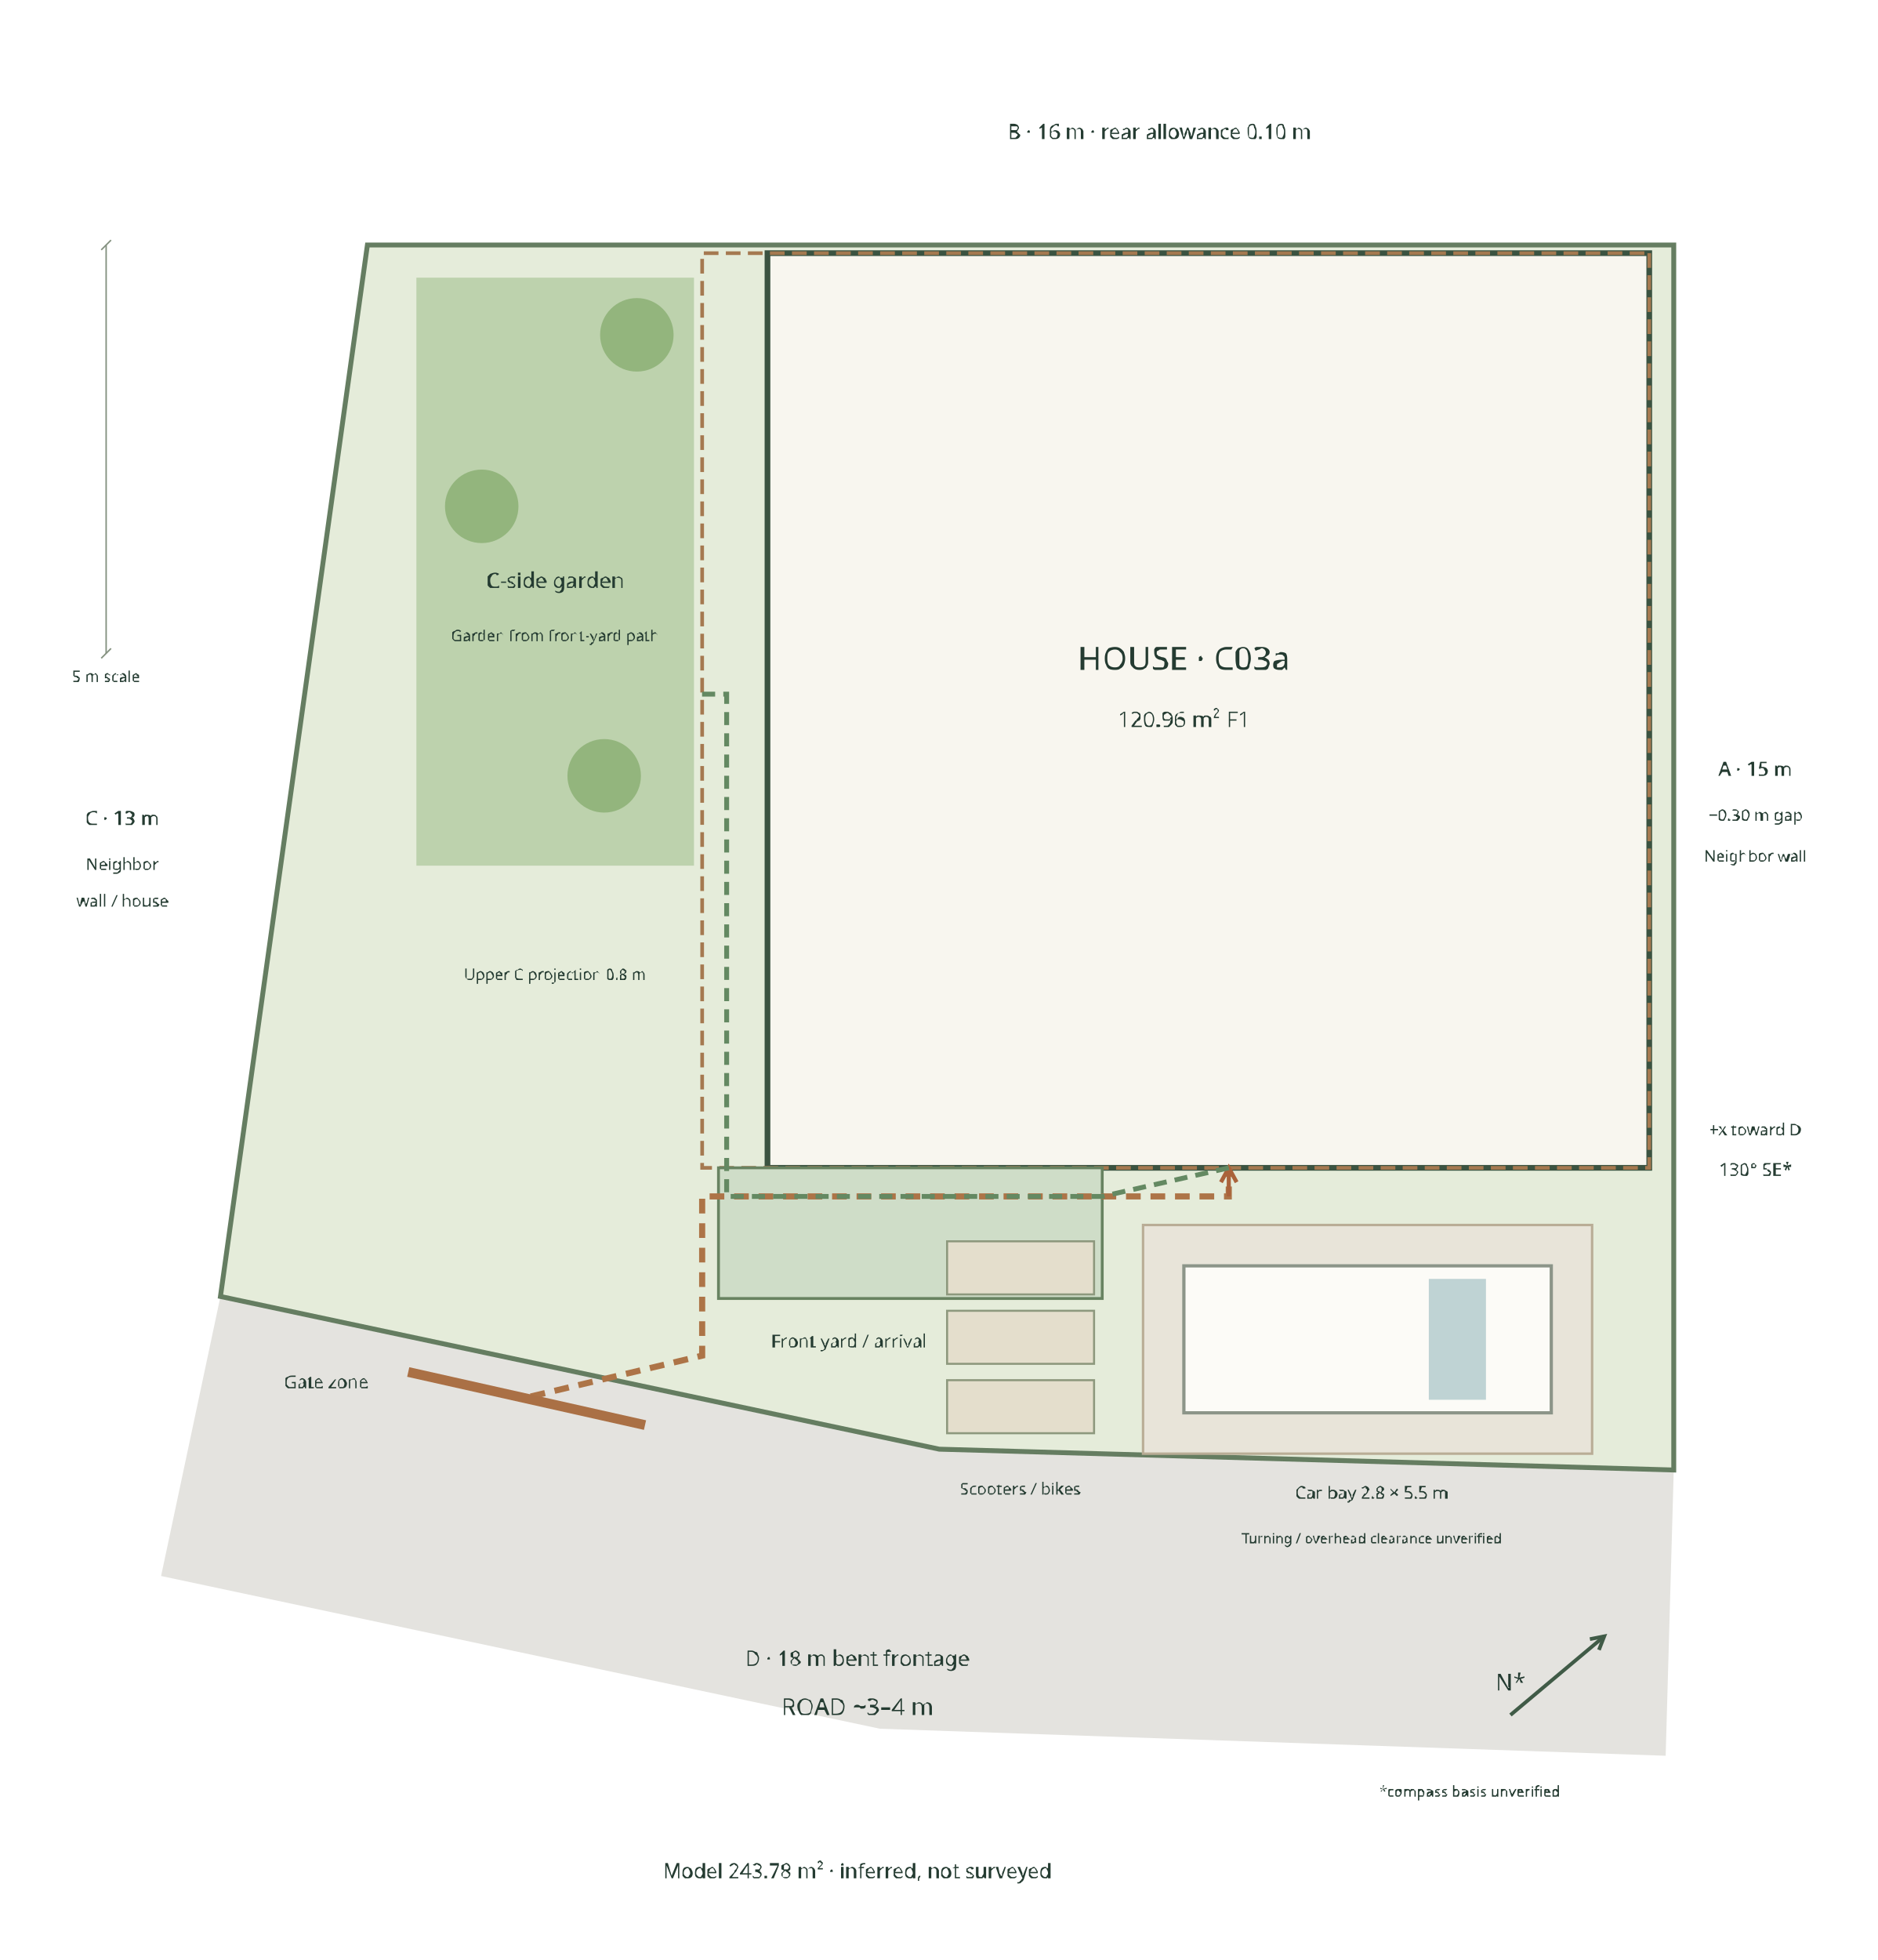
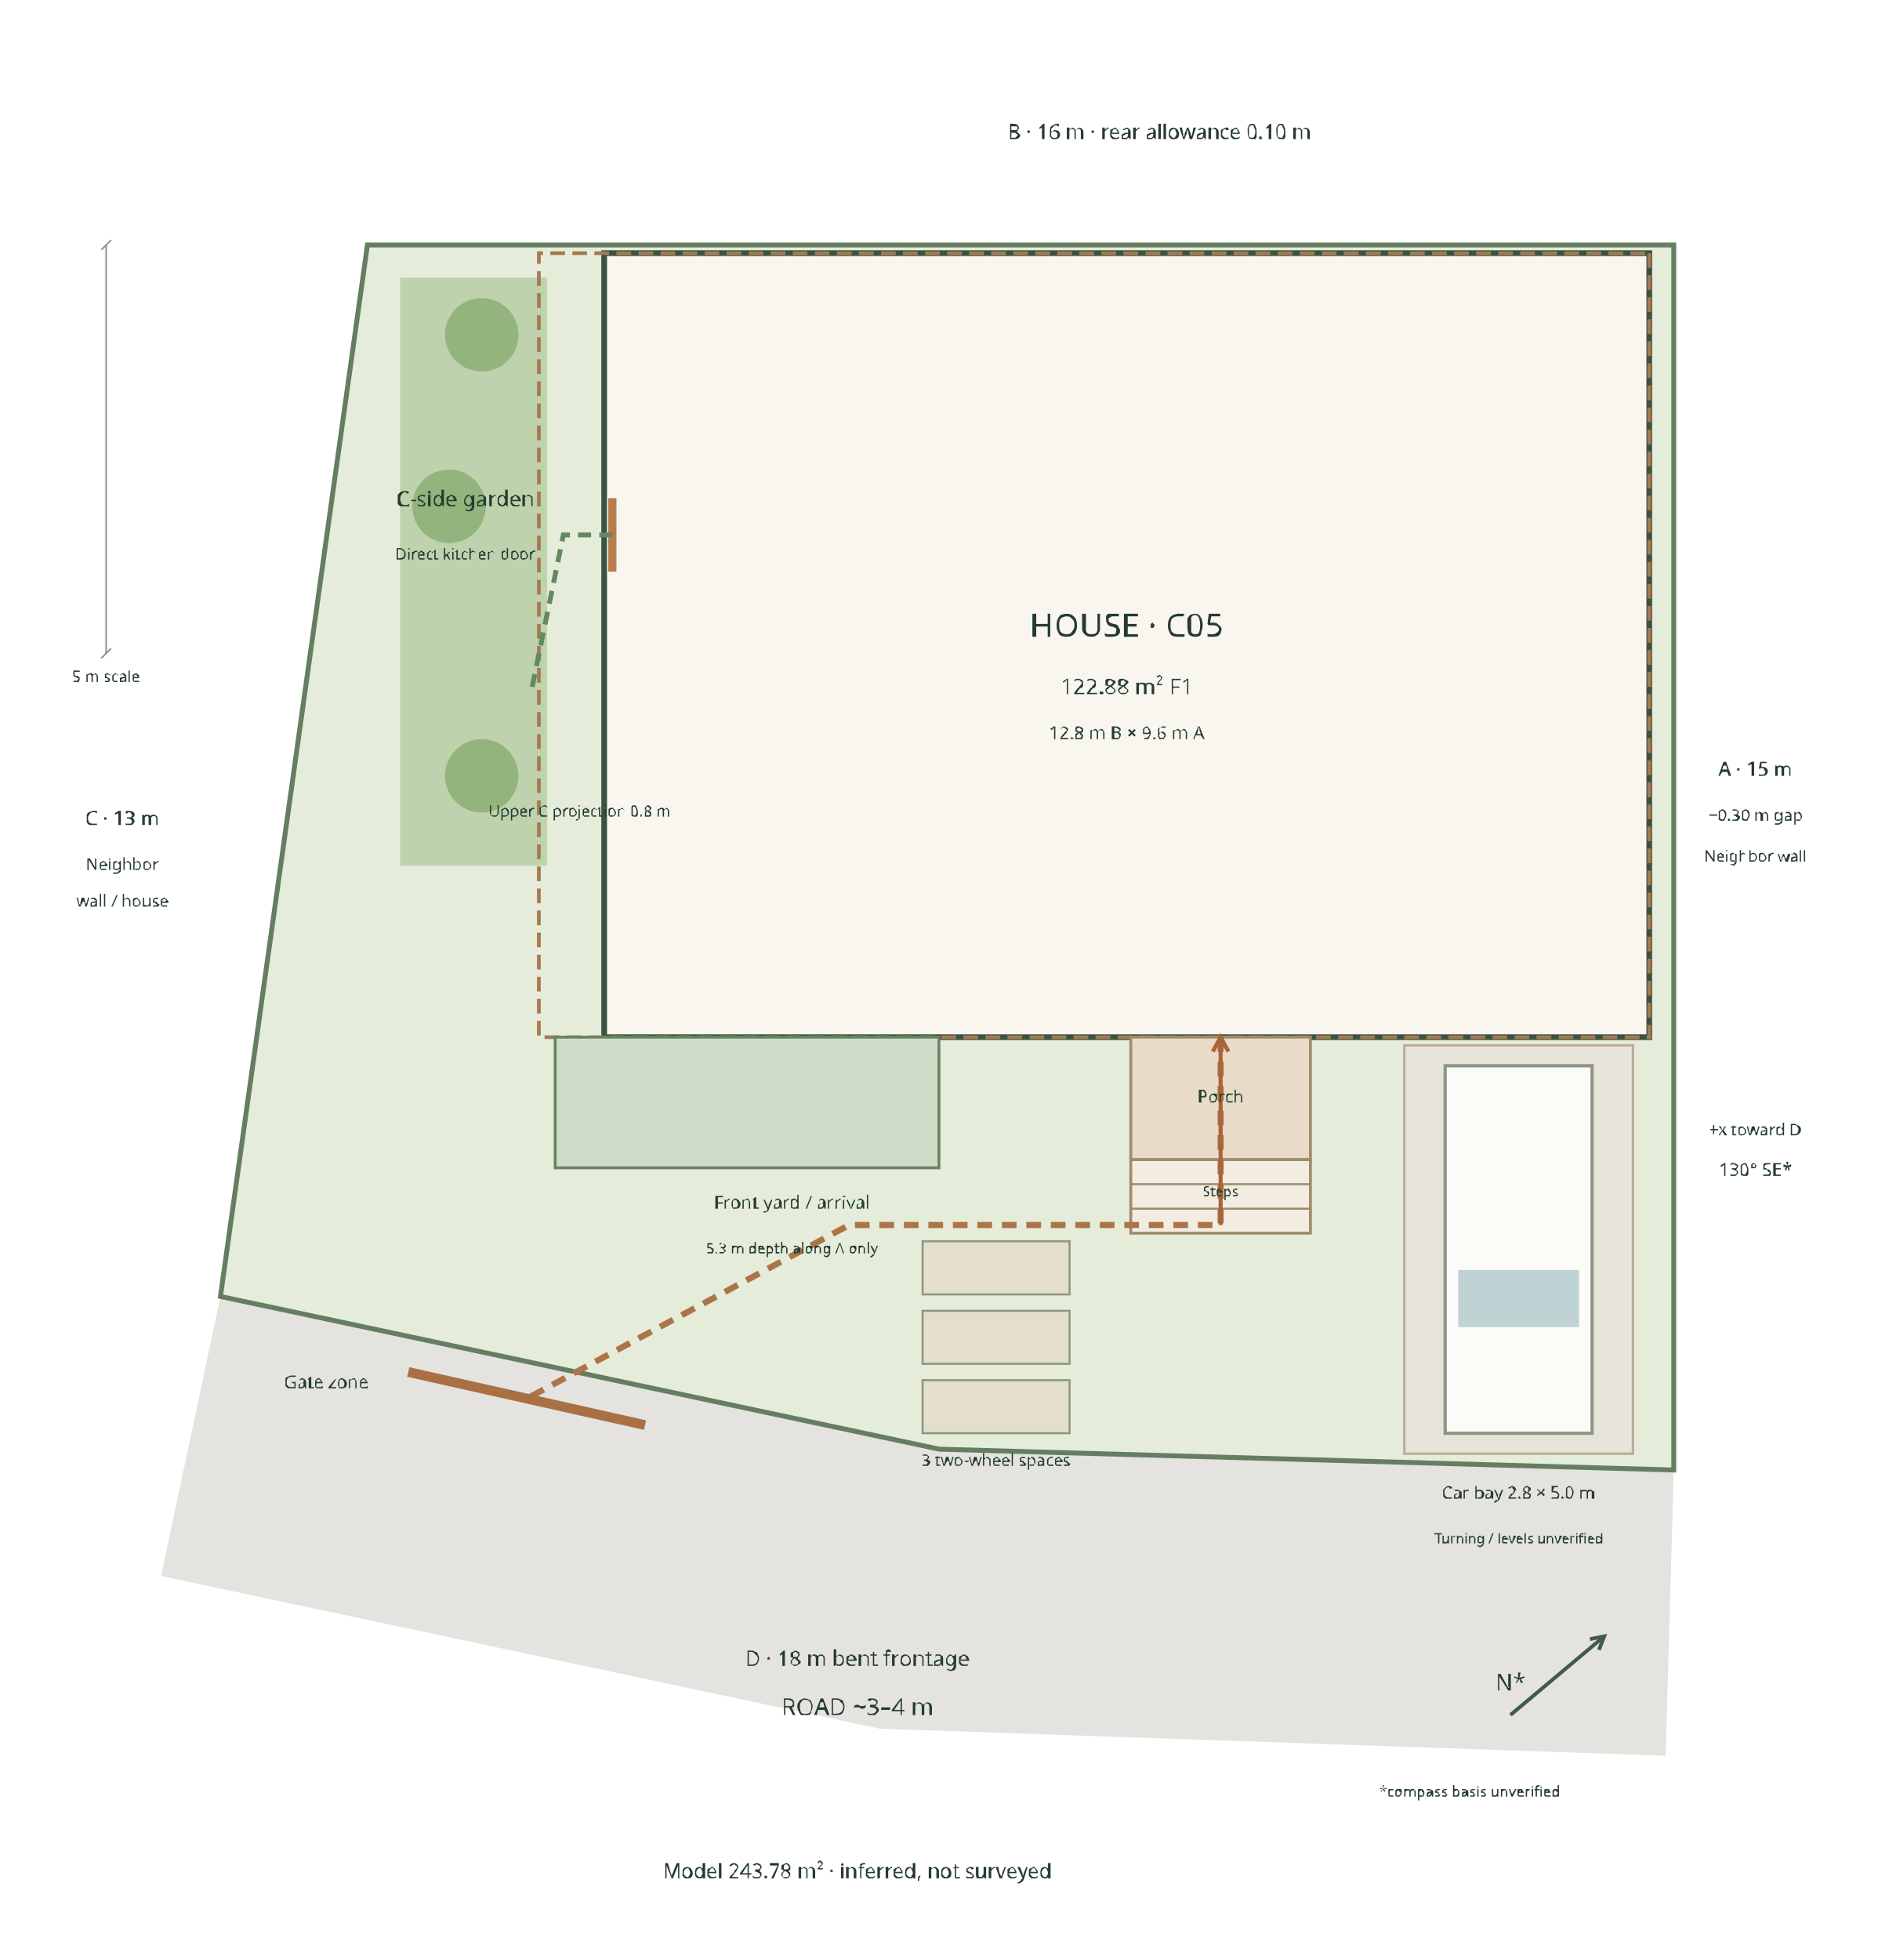
- <svg xmlns="http://www.w3.org/2000/svg" viewBox="-20.5 -3 23 24" class="drawing" role="img" aria-label="site conceptual drawing" data-revision="C03a" data-option="02" data-display-rotation="90">
+ <svg xmlns="http://www.w3.org/2000/svg" viewBox="-20.5 -3 23 24" class="drawing" role="img" aria-label="site conceptual drawing" data-revision="C05" data-option="02" data-display-rotation="90">
  <g transform="rotate(90)" data-display-rotation="90">
    <polygon points="15,0 14.745,8.996 12.875,17.8 16.298,18.527 18.168,9.724 18.499,0.099" fill="#e4e3df" />
    <polygon points="0,0 15,0 14.745,8.996 12.875,17.8 0,16" fill="#e5ecda" stroke="#657d61" stroke-width="0.06" />
-     <rect x="0.4" y="12" width="7.2" height="3.4" fill="#bdd2ad" stroke="none" stroke-width="0.025" />
-     <circle cx="1.1" cy="12.7" r="0.45" fill="#93b57d" />
-     <circle cx="3.2" cy="14.6" r="0.45" fill="#93b57d" />
-     <circle cx="6.5" cy="13.1" r="0.45" fill="#93b57d" />
-     <rect x="0.1" y="0.3" width="11.2" height="10.8" fill="#f8f6ef" stroke="#3b5341" stroke-width="0.07" />
-     <rect x="0.1" y="0.3" width="11.2" height="11.6" fill="none" stroke="#a57950" stroke-width="0.045" stroke-dasharray=".18 .09" />
-     <rect x="11.3" y="7" width="1.6" height="4.7" fill="#cfddc8" stroke="#688361" stroke-width="0.035" />
-     <rect x="12" y="1" width="2.8" height="5.5" fill="#e8e4d9" stroke="#b9ad96" stroke-width="0.03" />
-     <rect x="12.5" y="1.5" width="1.8" height="4.5" fill="#fcfbf7" stroke="#8c9589" stroke-width="0.04" />
-     <rect x="12.66" y="2.3" width="1.48" height="0.7" fill="#bfd3d4" stroke="none" stroke-width="0.025" />
-     <rect x="12.2" y="7.1" width="0.65" height="1.8" fill="#e4decc" stroke="#8d987d" stroke-width="0.025" />
-     <rect x="13.05" y="7.1" width="0.65" height="1.8" fill="#e4decc" stroke="#8d987d" stroke-width="0.025" />
-     <rect x="13.9" y="7.1" width="0.65" height="1.8" fill="#e4decc" stroke="#8d987d" stroke-width="0.025" />
-     <polyline points="14.1,14 13.6,11.9 11.65,11.9 11.65,5.45 11.3,5.45" fill="none" stroke="#ad7447" stroke-width="0.075" stroke-dasharray=".18 .12" />
-     <line x1="11.65" y1="5.45" x2="11.3" y2="5.45" stroke="#aa633b" stroke-width="0.05" />
-     <polyline points="11.476,5.354 11.3,5.45 11.476,5.546" fill="none" stroke="#aa633b" stroke-width="0.05" />
-     <polyline points="11.3,5.45 11.65,7 11.65,11.6 5.5,11.6 5.5,12" fill="none" stroke="#648962" stroke-width="0.06" stroke-dasharray=".16 .1" />
+     <rect x="0.4" y="13.8" width="7.2" height="1.8" fill="#bdd2ad" stroke="none" stroke-width="0.025" />
+     <circle cx="1.1" cy="14.6" r="0.45" fill="#93b57d" />
+     <circle cx="3.2" cy="15" r="0.45" fill="#93b57d" />
+     <circle cx="6.5" cy="14.6" r="0.45" fill="#93b57d" />
+     <rect x="0.1" y="0.3" width="9.6" height="12.8" fill="#f8f6ef" stroke="#3b5341" stroke-width="0.07" />
+     <rect x="0.1" y="0.3" width="9.6" height="13.6" fill="none" stroke="#a57950" stroke-width="0.045" stroke-dasharray=".18 .09" />
+     <rect x="9.7" y="9" width="1.6" height="4.7" fill="#cfddc8" stroke="#688361" stroke-width="0.035" />
+     <rect x="9.8" y="0.5" width="5" height="2.8" fill="#e8e4d9" stroke="#b9ad96" stroke-width="0.03" />
+     <rect x="10.05" y="1" width="4.5" height="1.8" fill="#fcfbf7" stroke="#8c9589" stroke-width="0.04" />
+     <rect x="12.55" y="1.16" width="0.7" height="1.48" fill="#bfd3d4" stroke="none" stroke-width="0.025" />
+     <rect x="12.2" y="7.4" width="0.65" height="1.8" fill="#e4decc" stroke="#8d987d" stroke-width="0.025" />
+     <rect x="13.05" y="7.4" width="0.65" height="1.8" fill="#e4decc" stroke="#8d987d" stroke-width="0.025" />
+     <rect x="13.9" y="7.4" width="0.65" height="1.8" fill="#e4decc" stroke="#8d987d" stroke-width="0.025" />
+     <rect x="9.7" y="4.45" width="1.5" height="2.2" fill="#e8dcc8" stroke="#a18b6c" stroke-width="0.035" data-site-id="porch" />
+     <rect x="11.2" y="4.45" width="0.9" height="2.2" fill="#f3ede1" stroke="#a18b6c" stroke-width="0.035" data-site-id="porch-steps" />
+     <line x1="11.5" y1="4.45" x2="11.5" y2="6.65" stroke="#a18b6c" stroke-width="0.025" />
+     <line x1="11.8" y1="4.45" x2="11.8" y2="6.65" stroke="#a18b6c" stroke-width="0.025" />
+     <line x1="3.1" y1="13" x2="4" y2="13" stroke="#b87c4e" stroke-width="0.1" data-site-id="kitchen-door" />
+     <polyline points="14.1,14 12,10.1 12,5.55 9.7,5.55" fill="none" stroke="#ad7447" stroke-width="0.075" stroke-dasharray=".18 .12" />
+     <line x1="12" y1="5.55" x2="9.7" y2="5.55" stroke="#aa633b" stroke-width="0.05" />
+     <polyline points="9.876,5.454 9.7,5.55 9.876,5.646" fill="none" stroke="#aa633b" stroke-width="0.05" />
+     <polyline points="3.55,13 3.55,13.6 5.5,14" fill="none" stroke="#648962" stroke-width="0.06" stroke-dasharray=".16 .1" />
    <line x1="14.45" y1="12.6" x2="13.8" y2="15.5" stroke="#aa7045" stroke-width="0.12" />
    <line x1="18" y1="2" x2="17.036" y2="0.851" stroke="#405b47" stroke-width="0.045" />
    <polyline points="17.203,0.916 17.036,0.851 17.071,1.027" fill="none" stroke="#405b47" stroke-width="0.045" />
    <line x1="0" y1="19.2" x2="5" y2="19.2" stroke="#849180" stroke-width="0.018" />
    <line x1="-0.06" y1="19.14" x2="0.06" y2="19.26" stroke="#849180" stroke-width="0.018" />
    <line x1="4.94" y1="19.14" x2="5.06" y2="19.26" stroke="#849180" stroke-width="0.018" />
  </g>
  <text x="-6.3" y="-1.3" font-size="0.25" text-anchor="middle" fill="#243b31" font-family="system-ui,sans-serif">B · 16 m · rear allowance 0.10 m</text>
-   <text x="-6" y="5.2" font-size="0.4" text-anchor="middle" fill="#243b31" font-family="system-ui,sans-serif">HOUSE · C03a</text>
-   <text x="-6" y="5.9" font-size="0.27" text-anchor="middle" fill="#243b31" font-family="system-ui,sans-serif">120.96 m² F1</text>
+   <text x="-6.7" y="4.8" font-size="0.4" text-anchor="middle" fill="#243b31" font-family="system-ui,sans-serif">HOUSE · C05</text>
+   <text x="-6.7" y="5.5" font-size="0.27" text-anchor="middle" fill="#243b31" font-family="system-ui,sans-serif">122.88 m² F1</text>
+   <text x="-6.7" y="6.05" font-size="0.22" text-anchor="middle" fill="#243b31" font-family="system-ui,sans-serif">12.8 m B × 9.6 m A</text>
  <text x="1" y="6.5" font-size="0.24" text-anchor="middle" fill="#243b31" font-family="system-ui,sans-serif">A · 15 m</text>
  <text x="1" y="7.05" font-size="0.2" text-anchor="middle" fill="#243b31" font-family="system-ui,sans-serif">~0.30 m gap</text>
  <text x="1" y="7.55" font-size="0.19" text-anchor="middle" fill="#243b31" font-family="system-ui,sans-serif">Neighbor wall</text>
  <text x="1" y="10.9" font-size="0.2" text-anchor="middle" fill="#243b31" font-family="system-ui,sans-serif">+x toward D</text>
  <text x="1" y="11.4" font-size="0.22" text-anchor="middle" fill="#243b31" font-family="system-ui,sans-serif">130° SE*</text>
  <text x="-19" y="7.1" font-size="0.24" text-anchor="middle" fill="#243b31" font-family="system-ui,sans-serif">C · 13 m</text>
  <text x="-19" y="7.65" font-size="0.2" text-anchor="middle" fill="#243b31" font-family="system-ui,sans-serif">Neighbor</text>
  <text x="-19" y="8.1" font-size="0.2" text-anchor="middle" fill="#243b31" font-family="system-ui,sans-serif">wall / house</text>
-   <text x="-13.7" y="4.2" font-size="0.26" text-anchor="middle" fill="#243b31" font-family="system-ui,sans-serif">C-side garden</text>
-   <text x="-13.7" y="4.85" font-size="0.19" text-anchor="middle" fill="#243b31" font-family="system-ui,sans-serif">Garden from front-yard path</text>
-   <text x="-13.7" y="9" font-size="0.19" text-anchor="middle" fill="#243b31" font-family="system-ui,sans-serif">Upper C projection 0.8 m</text>
-   <text x="-3.7" y="15.35" font-size="0.21" text-anchor="middle" fill="#243b31" font-family="system-ui,sans-serif">Car bay 2.8 × 5.5 m</text>
-   <text x="-3.7" y="15.9" font-size="0.17" text-anchor="middle" fill="#243b31" font-family="system-ui,sans-serif">Turning / overhead clearance unverified</text>
-   <text x="-8" y="15.3" font-size="0.2" text-anchor="middle" fill="#243b31" font-family="system-ui,sans-serif">Scooters / bikes</text>
-   <text x="-10.1" y="13.5" font-size="0.22" text-anchor="middle" fill="#243b31" font-family="system-ui,sans-serif">Front yard / arrival</text>
+   <text x="-14.8" y="3.2" font-size="0.26" text-anchor="middle" fill="#243b31" font-family="system-ui,sans-serif">C-side garden</text>
+   <text x="-14.8" y="3.85" font-size="0.19" text-anchor="middle" fill="#243b31" font-family="system-ui,sans-serif">Direct kitchen door</text>
+   <text x="-13.4" y="7" font-size="0.19" text-anchor="middle" fill="#243b31" font-family="system-ui,sans-serif">Upper C projection 0.8 m</text>
+   <text x="-1.9" y="15.35" font-size="0.21" text-anchor="middle" fill="#243b31" font-family="system-ui,sans-serif">Car bay 2.8 × 5.0 m</text>
+   <text x="-1.9" y="15.9" font-size="0.17" text-anchor="middle" fill="#243b31" font-family="system-ui,sans-serif">Turning / levels unverified</text>
+   <text x="-8.3" y="14.95" font-size="0.2" text-anchor="middle" fill="#243b31" font-family="system-ui,sans-serif">3 two-wheel spaces</text>
+   <text x="-10.8" y="11.8" font-size="0.22" text-anchor="middle" fill="#243b31" font-family="system-ui,sans-serif">Front yard / arrival</text>
+   <text x="-5.55" y="10.5" font-size="0.21" text-anchor="middle" fill="#243b31" font-family="system-ui,sans-serif">Porch</text>
+   <text x="-5.55" y="11.65" font-size="0.17" text-anchor="middle" fill="#243b31" font-family="system-ui,sans-serif">Steps</text>
+   <text x="-10.8" y="12.35" font-size="0.18" text-anchor="middle" fill="#243b31" font-family="system-ui,sans-serif">5.3 m depth along A only</text>
  <text x="-16.5" y="14" font-size="0.22" text-anchor="middle" fill="#243b31" font-family="system-ui,sans-serif">Gate zone</text>
  <text x="-10" y="17.4" font-size="0.26" text-anchor="middle" fill="#243b31" font-family="system-ui,sans-serif">D · 18 m bent frontage</text>
  <text x="-10" y="18" font-size="0.29" text-anchor="middle" fill="#243b31" font-family="system-ui,sans-serif">ROAD ~3–4 m</text>
  <text x="-2" y="17.7" font-size="0.28" text-anchor="middle" fill="#243b31" font-family="system-ui,sans-serif">N*</text>
  <text x="-2.5" y="19" font-size="0.18" text-anchor="middle" fill="#243b31" font-family="system-ui,sans-serif">*compass basis unverified</text>
  <text x="-19.2" y="5.35" font-size="0.19" text-anchor="middle" fill="#243b31" font-family="system-ui,sans-serif">5 m scale</text>
  <text x="-10" y="20" font-size="0.25" text-anchor="middle" fill="#243b31" font-family="system-ui,sans-serif">Model 243.78 m² · inferred, not surveyed</text>
</svg>
